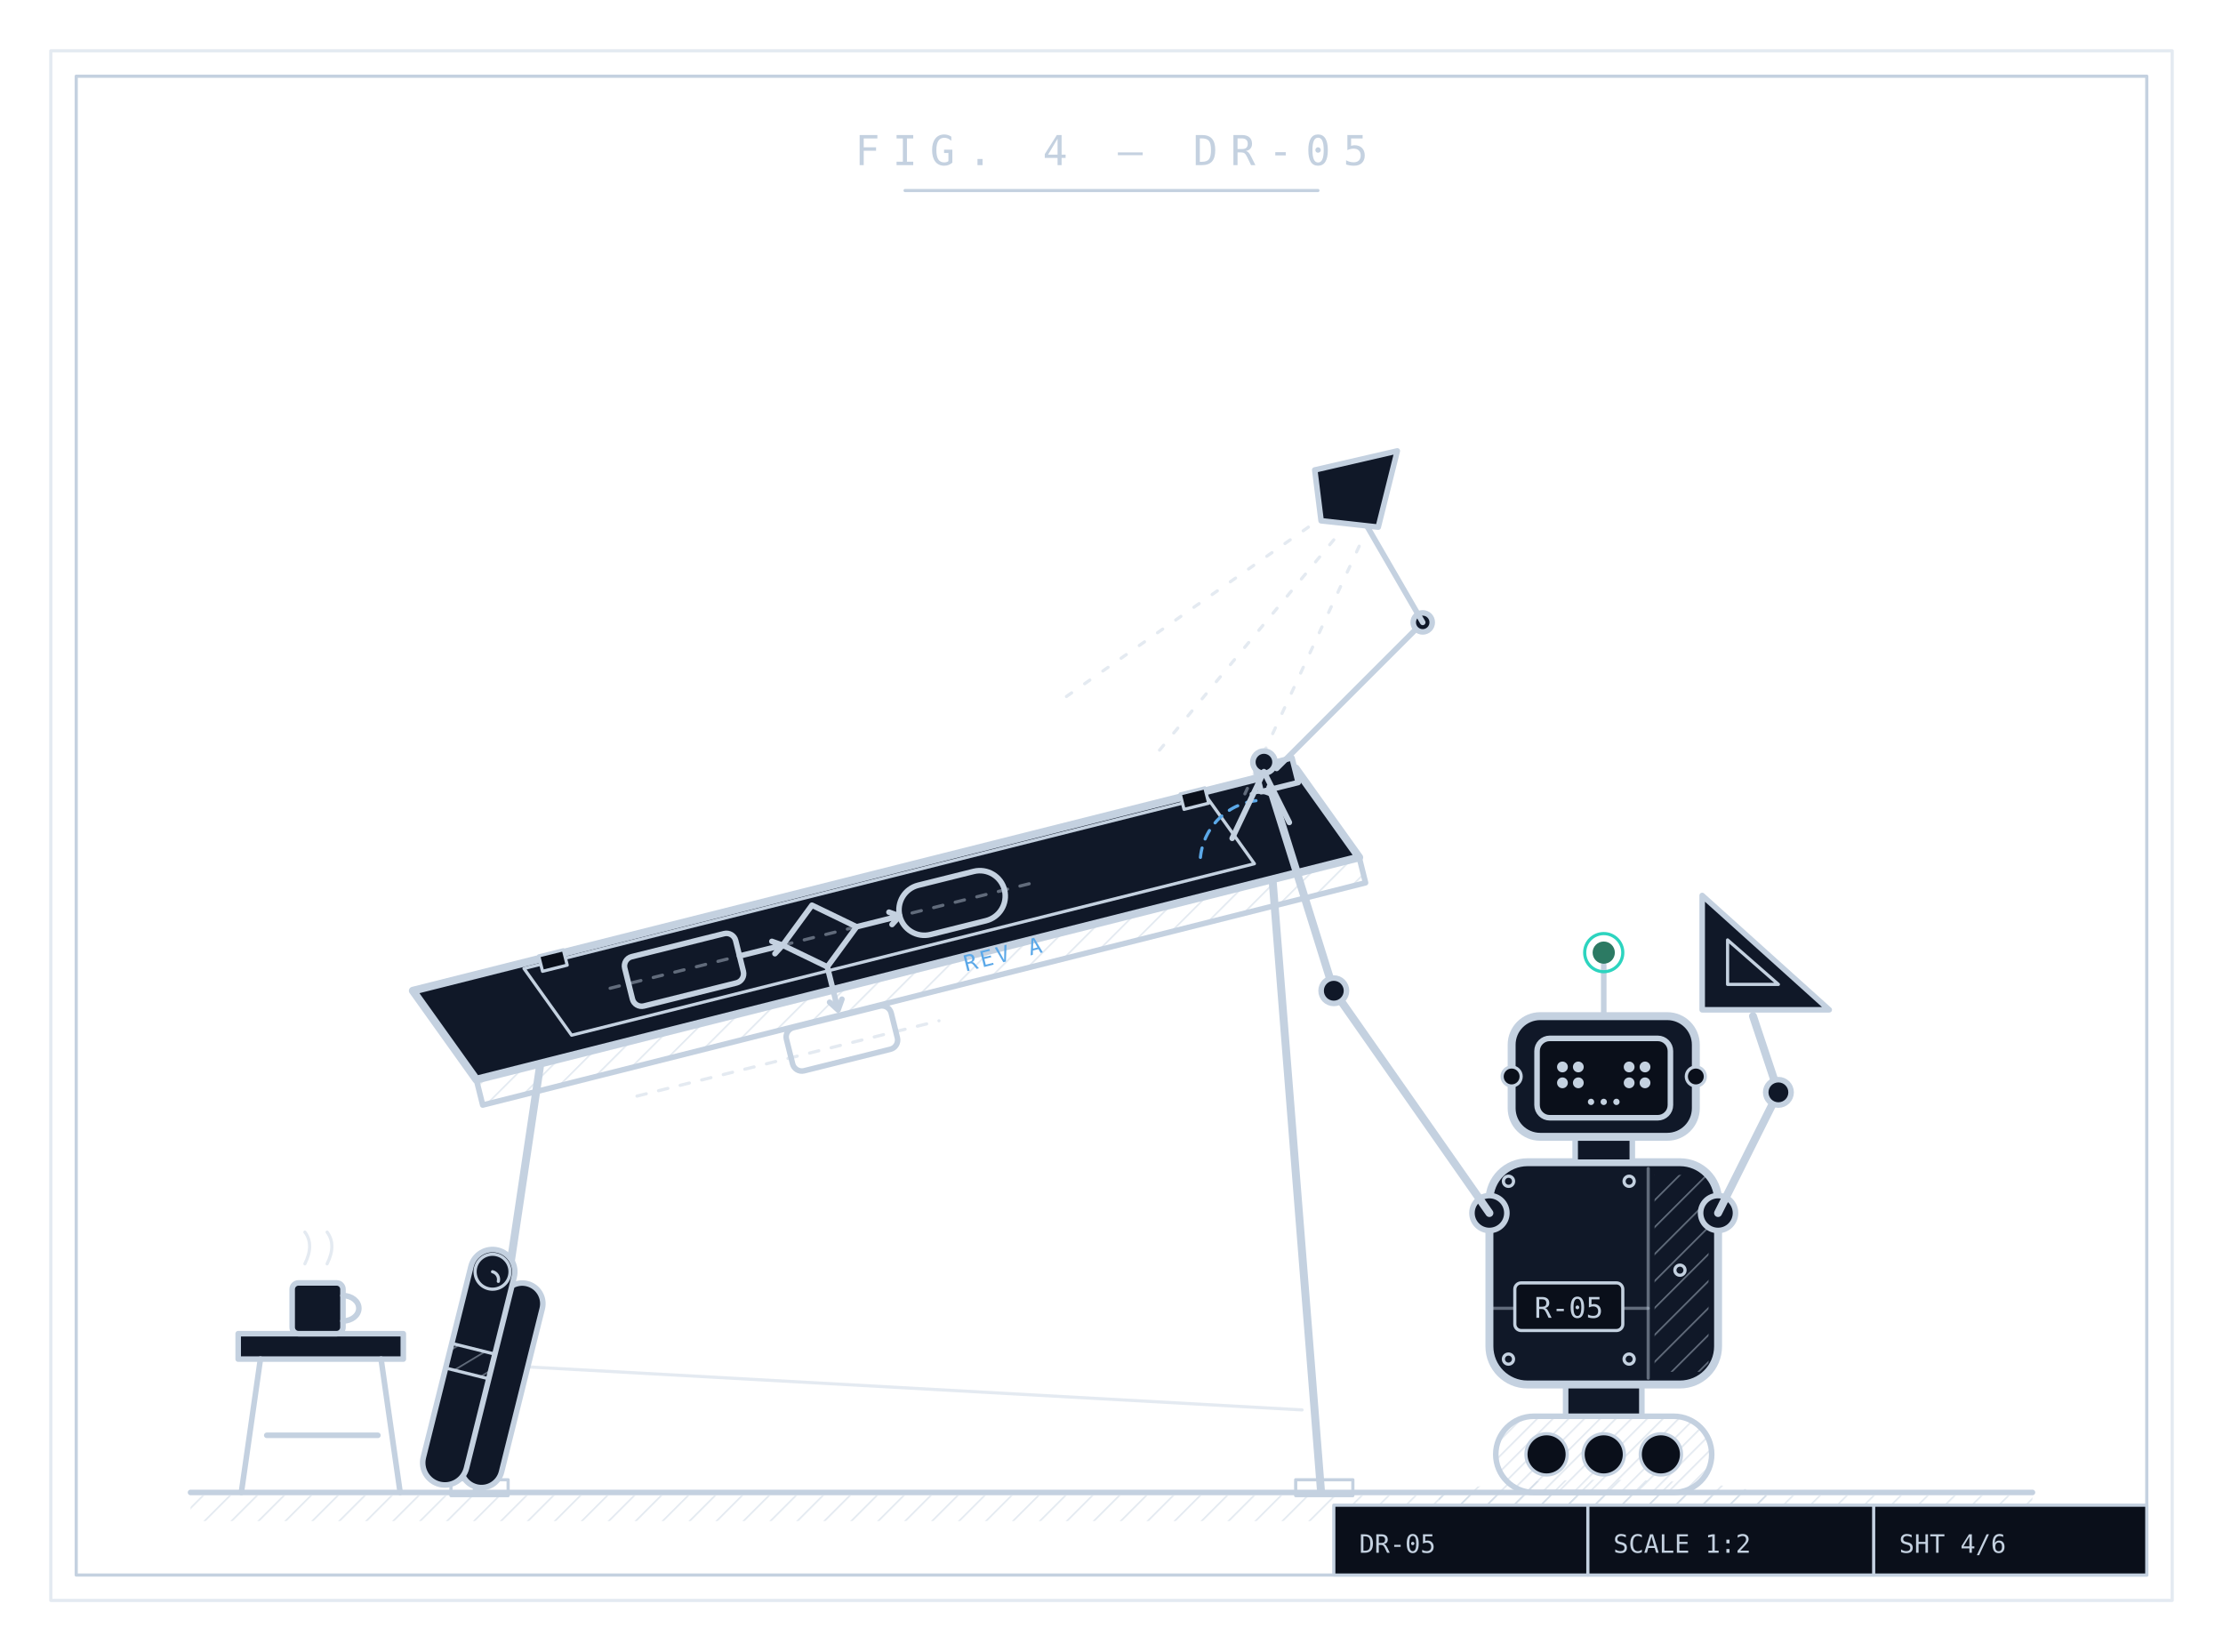
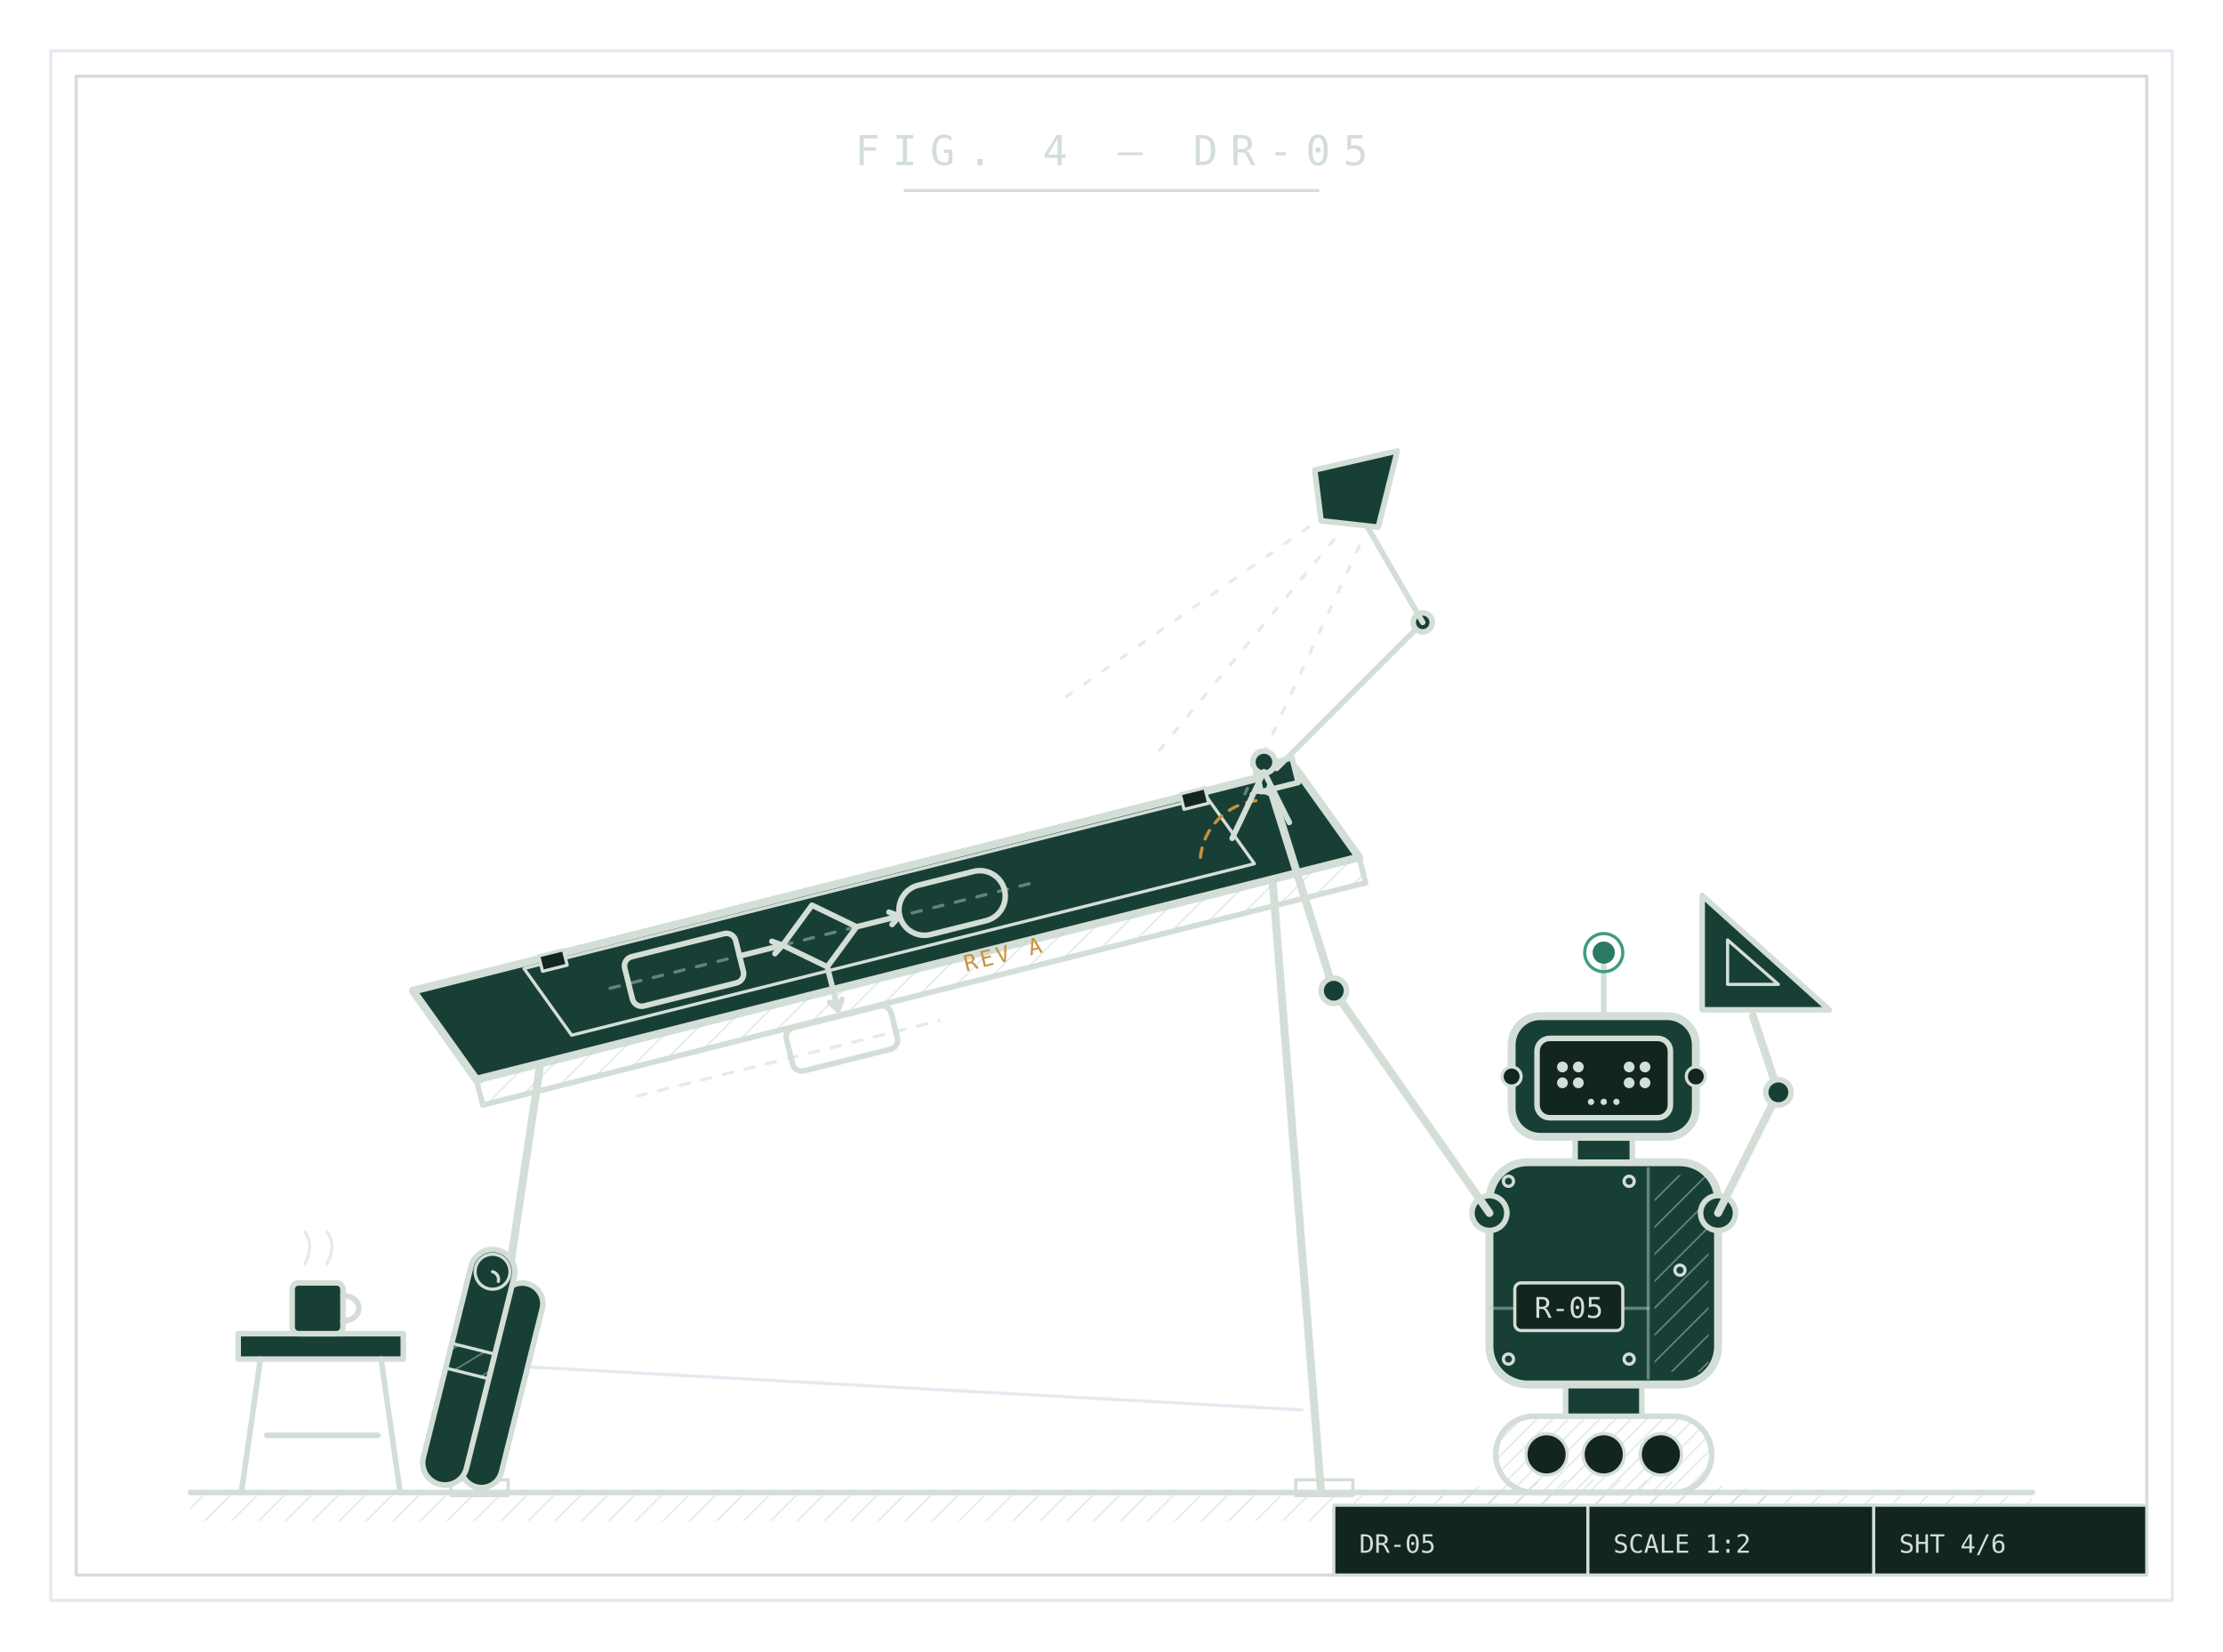
<svg xmlns="http://www.w3.org/2000/svg" viewBox="0 0 700 520">
  <style>
    .ill-live{animation:cdPulse 2.4s ease-in-out infinite}
    @keyframes cdPulse{0%,100%{opacity:.35}50%{opacity:1}}
    .cd-fore{transform-origin:420px 312px;animation:cdSketch 1.6s ease-in-out infinite}
    @keyframes cdSketch{0%,100%{transform:rotate(4deg)}50%{transform:rotate(-4deg)}}
    .cd-cone{animation:cdCone 4s ease-in-out infinite}
    @keyframes cdCone{0%,100%{opacity:.9}50%{opacity:1}}
    .cd-st1,.cd-st2{animation:cdSteam 3.2s ease-in-out infinite}
    .cd-st2{animation-delay:-1.6s}
    @keyframes cdSteam{0%{transform:translateY(0);opacity:.75}60%{opacity:.3}100%{transform:translateY(-4px);opacity:0}}
    @media (prefers-reduced-motion: reduce){*{animation:none !important}}
  </style>
  <defs>
    <pattern id="dH" patternUnits="userSpaceOnUse" width="6" height="6" patternTransform="rotate(45)">
      <line x1="0" y1="0" x2="0" y2="6" stroke="rgba(196,209,224,.45)" stroke-width="1" />
    </pattern>
    <pattern id="dHd" patternUnits="userSpaceOnUse" width="3.5" height="3.5" patternTransform="rotate(45)">
      <line x1="0" y1="0" x2="0" y2="3.5" stroke="rgba(196,209,224,.45)" stroke-width="1" />
    </pattern>
-     <g id="dBot" stroke="#C4D1E0" fill="none" stroke-linecap="round" stroke-linejoin="round">
+     <g id="dBot" stroke="#d3ded6" fill="none" stroke-linecap="round" stroke-linejoin="round">
      <rect x="-34" y="-24" width="68" height="24" rx="12" fill="url(#dHd)" stroke-width="1.75" />
-       <circle cx="-18" cy="-12" r="6.5" fill="#0A0F1A" stroke-width="1" />
-       <circle cx="0" cy="-12" r="6.5" fill="#0A0F1A" stroke-width="1" />
-       <circle cx="18" cy="-12" r="6.5" fill="#0A0F1A" stroke-width="1" />
-       <rect x="-12" y="-34" width="24" height="10" fill="#101828" stroke-width="1.75" />
-       <rect x="-36" y="-104" width="72" height="70" rx="12" fill="#101828" stroke-width="2.5" class="ill-draw" />
+       <circle cx="-18" cy="-12" r="6.5" fill="#12251f" stroke-width="1" />
+       <circle cx="0" cy="-12" r="6.5" fill="#12251f" stroke-width="1" />
+       <circle cx="18" cy="-12" r="6.5" fill="#12251f" stroke-width="1" />
+       <rect x="-12" y="-34" width="24" height="10" fill="#183f35" stroke-width="1.75" />
+       <rect x="-36" y="-104" width="72" height="70" rx="12" fill="#183f35" stroke-width="2.5" class="ill-draw" />
      <rect x="16" y="-100" width="17" height="62" fill="url(#dH)" stroke="none" />
      <path d="M14 -102 V-36" stroke="rgba(196,209,224,.45)" stroke-width="1" />
      <path d="M-36 -58 H14" stroke="rgba(196,209,224,.45)" stroke-width="1" />
      <circle cx="-30" cy="-98" r="1.6" stroke-width="1" />
      <circle cx="-30" cy="-42" r="1.6" stroke-width="1" />
      <circle cx="8" cy="-98" r="1.6" stroke-width="1" />
      <circle cx="8" cy="-42" r="1.6" stroke-width="1" />
      <circle cx="24" cy="-70" r="1.6" stroke-width="1" />
-       <rect x="-28" y="-66" width="34" height="15" rx="2" fill="#0A0F1A" stroke-width="1" />
-       <rect x="-9" y="-114" width="18" height="10" fill="#101828" stroke-width="1.75" />
-       <rect x="-29" y="-150" width="58" height="38" rx="9" fill="#101828" stroke-width="2.5" class="ill-draw" />
-       <rect x="-21" y="-143" width="42" height="25" rx="4" fill="#0A0F1A" stroke-width="1.75" />
-       <g fill="#C4D1E0" stroke="none">
+       <rect x="-28" y="-66" width="34" height="15" rx="2" fill="#12251f" stroke-width="1" />
+       <rect x="-9" y="-114" width="18" height="10" fill="#183f35" stroke-width="1.75" />
+       <rect x="-29" y="-150" width="58" height="38" rx="9" fill="#183f35" stroke-width="2.5" class="ill-draw" />
+       <rect x="-21" y="-143" width="42" height="25" rx="4" fill="#12251f" stroke-width="1.75" />
+       <g fill="#d3ded6" stroke="none">
        <circle cx="-13" cy="-134" r="1.7" />
        <circle cx="-8" cy="-134" r="1.7" />
        <circle cx="-13" cy="-129" r="1.7" />
        <circle cx="-8" cy="-129" r="1.7" />
        <circle cx="8" cy="-134" r="1.7" />
        <circle cx="13" cy="-134" r="1.7" />
        <circle cx="8" cy="-129" r="1.7" />
        <circle cx="13" cy="-129" r="1.7" />
        <circle cx="-4" cy="-123" r="1" />
        <circle cx="0" cy="-123" r="1" />
        <circle cx="4" cy="-123" r="1" />
      </g>
-       <circle cx="-29" cy="-131" r="3" fill="#0A0F1A" stroke-width="1" />
-       <circle cx="29" cy="-131" r="3" fill="#0A0F1A" stroke-width="1" />
+       <circle cx="-29" cy="-131" r="3" fill="#12251f" stroke-width="1" />
+       <circle cx="29" cy="-131" r="3" fill="#12251f" stroke-width="1" />
      <path d="M0 -150 V-166" stroke-width="1.75" />
-       <circle cx="0" cy="-170" r="6" stroke="#2DD4BF" stroke-width="1" class="ill-live" />
+       <circle cx="0" cy="-170" r="6" stroke="#3e9c82" stroke-width="1" class="ill-live" />
      <circle cx="0" cy="-170" r="3.5" fill="#2C7A63" stroke="none" class="ill-live" />
-       <circle cx="-36" cy="-88" r="5.5" fill="#101828" stroke-width="1.75" />
-       <circle cx="36" cy="-88" r="5.5" fill="#101828" stroke-width="1.75" />
+       <circle cx="-36" cy="-88" r="5.5" fill="#183f35" stroke-width="1.75" />
+       <circle cx="36" cy="-88" r="5.5" fill="#183f35" stroke-width="1.75" />
    </g>
  </defs>
-   <g stroke="#C4D1E0" fill="none" stroke-linecap="round" stroke-linejoin="round">
+   <g stroke="#d3ded6" fill="none" stroke-linecap="round" stroke-linejoin="round">
    <rect x="16" y="16" width="668" height="488" stroke="rgba(196,209,224,.45)" stroke-width="1" />
    <rect x="24" y="24" width="652" height="472" stroke-width="1" />
-     <text x="350" y="52" text-anchor="middle" font-family="IBM Plex Mono, monospace" font-size="13" letter-spacing="4" fill="#C4D1E0" stroke="none">FIG. 4 — DR-05</text>
+     <text x="350" y="52" text-anchor="middle" font-family="IBM Plex Mono, monospace" font-size="13" letter-spacing="4" fill="#d3ded6" stroke="none">FIG. 4 — DR-05</text>
    <path d="M285 60 H415" stroke-width="1" />
    <path d="M60 470 H640" stroke-width="1.75" />
    <rect x="60" y="471" width="580" height="8" fill="url(#dH)" stroke="none" />
    <ellipse cx="505" cy="472" rx="52" ry="6" fill="url(#dH)" stroke="none" />
-     <rect x="75" y="420" width="52" height="8" fill="#101828" stroke-width="1.75" />
+     <rect x="75" y="420" width="52" height="8" fill="#183f35" stroke-width="1.75" />
    <path d="M82 428 L76 470 M120 428 L126 470 M84 452 H119" stroke-width="1.75" />
-     <rect x="92" y="404" width="16" height="16" rx="2" fill="#101828" stroke-width="1.75" />
+     <rect x="92" y="404" width="16" height="16" rx="2" fill="#183f35" stroke-width="1.75" />
    <path d="M108 408 a5 4 0 0 1 0 8" stroke-width="1.75" />
    <path class="cd-st1" d="M96 398 q3 -6 0 -10" stroke="rgba(196,209,224,.45)" stroke-width="1" />
    <path class="cd-st2" d="M103 398 q3 -6 0 -10" stroke="rgba(196,209,224,.45)" stroke-width="1" />
    <path d="M170 336 L150 470 M400 268 L416 470" stroke-width="2.5" />
    <path d="M158 430 L410 444" stroke="rgba(196,209,224,.45)" stroke-width="1" />
    <rect x="142" y="466" width="18" height="5" stroke-width="1" />
    <rect x="408" y="466" width="18" height="5" stroke-width="1" />
-     <path d="M130 312 L408 242 L428 270 L150 340 Z" fill="#101828" stroke-width="2.5" class="ill-draw" />
+     <path d="M130 312 L408 242 L428 270 L150 340 Z" fill="#183f35" stroke-width="2.5" class="ill-draw" />
    <path d="M150 340 L152 348 L430 278 L428 270" fill="url(#dH)" stroke-width="1.75" />
-     <path d="M165 305 L380 251 L395 272 L180 326 Z" fill="#101828" stroke-width="1" />
-     <rect x="170" y="300" width="8" height="5" fill="#0A0F1A" stroke-width="1" transform="rotate(-14 174 302)" />
-     <rect x="372" y="249" width="8" height="5" fill="#0A0F1A" stroke-width="1" transform="rotate(-14 376 251)" />
+     <path d="M165 305 L380 251 L395 272 L180 326 Z" fill="#183f35" stroke-width="1" />
+     <rect x="170" y="300" width="8" height="5" fill="#12251f" stroke-width="1" transform="rotate(-14 174 302)" />
+     <rect x="372" y="249" width="8" height="5" fill="#12251f" stroke-width="1" transform="rotate(-14 376 251)" />
    <g transform="translate(196,302) rotate(-14)">
      <path d="M-6 8 H130" stroke="rgba(196,209,224,.45)" stroke-width="1" stroke-dasharray="3 4" />
      <path d="M-6 43 H92" stroke="rgba(196,209,224,.45)" stroke-width="1" stroke-dasharray="3 4" />
      <rect x="0" y="0" width="36" height="16" rx="3" stroke-width="1.75" class="ill-draw" />
      <path d="M36 8 H50 l-3 -2 M50 8 l-3 2" stroke-width="1.75" />
      <path d="M62 -2 L74 8 L62 18 L50 8 Z" stroke-width="1.75" class="ill-draw" />
      <path d="M74 8 H88 l-3 -2 M88 8 l-3 2" stroke-width="1.75" />
      <rect x="88" y="0" width="34" height="16" rx="8" stroke-width="1.75" class="ill-draw" />
      <path d="M62 18 V32 l-2 -3 M62 32 l2 -3" stroke-width="1.75" />
      <rect x="44" y="34" width="34" height="14" rx="3" stroke-width="1.75" class="ill-draw" />
-       <text x="104" y="30" font-family="IBM Plex Mono, monospace" font-size="7" letter-spacing="1" fill="#5BA8E8" stroke="none">REV A</text>
+       <text x="104" y="30" font-family="IBM Plex Mono, monospace" font-size="7" letter-spacing="1" fill="#c9913b" stroke="none">REV A</text>
    </g>
-     <path d="M378 270 A20 20 0 0 1 398 252" stroke="#5BA8E8" stroke-width="1" stroke-dasharray="3 3" />
-     <rect x="396" y="240" width="12" height="8" fill="#101828" stroke-width="1.75" transform="rotate(-14 402 244)" />
+     <path d="M378 270 A20 20 0 0 1 398 252" stroke="#c9913b" stroke-width="1" stroke-dasharray="3 3" />
+     <rect x="396" y="240" width="12" height="8" fill="#183f35" stroke-width="1.75" transform="rotate(-14 402 244)" />
    <path d="M402 242 L448 196" stroke-width="1.75" />
-     <circle cx="448" cy="196" r="3" fill="#101828" stroke-width="1.75" />
+     <circle cx="448" cy="196" r="3" fill="#183f35" stroke-width="1.75" />
    <path d="M448 196 L426 158" stroke-width="1.75" />
-     <path d="M414 148 L440 142 L434 166 L416 164 Z" fill="#101828" stroke-width="1.75" />
+     <path d="M414 148 L440 142 L434 166 L416 164 Z" fill="#183f35" stroke-width="1.75" />
    <path class="cd-cone" d="M420 170 L362 240 M428 172 L392 250 M412 166 L332 222" stroke="rgba(196,209,224,.45)" stroke-width="1" stroke-dasharray="2 5" />
    <g transform="translate(150,392) rotate(14)">
-       <rect x="12" y="8" width="13" height="66" rx="6.5" fill="#101828" stroke-width="1.75" />
-       <rect x="0" y="0" width="14" height="76" rx="7" fill="#101828" stroke-width="1.75" />
+       <rect x="12" y="8" width="13" height="66" rx="6.5" fill="#183f35" stroke-width="1.75" />
+       <rect x="0" y="0" width="14" height="76" rx="7" fill="#183f35" stroke-width="1.75" />
      <circle cx="7" cy="7" r="5.5" stroke-width="1" />
      <path d="M7 7 a2.5 2.5 0 0 1 2.5 2.5" stroke-width="1" />
      <rect x="0" y="32" width="14" height="8" fill="url(#dH)" stroke-width="1" />
    </g>
    <use href="#dBot" transform="translate(505,470)" />
-     <text x="494" y="415" text-anchor="middle" font-family="IBM Plex Mono, monospace" font-size="9" fill="#C4D1E0" stroke="none">R-05</text>
+     <text x="494" y="415" text-anchor="middle" font-family="IBM Plex Mono, monospace" font-size="9" fill="#d3ded6" stroke="none">R-05</text>
    <path d="M469 382 L420 312" stroke-width="2.5" />
    <path class="cd-fore" d="M420 312 L400 248" stroke-width="2.5" />
-     <circle cx="420" cy="312" r="4" fill="#101828" stroke-width="1.75" />
-     <circle class="cd-fore" cx="398" cy="240" r="3.5" fill="#101828" stroke-width="1.75" />
+     <circle cx="420" cy="312" r="4" fill="#183f35" stroke-width="1.75" />
+     <circle class="cd-fore" cx="398" cy="240" r="3.5" fill="#183f35" stroke-width="1.75" />
    <path class="cd-fore" d="M398 243 L388 264 M398 243 L406 259" stroke-width="1.75" />
    <path class="cd-fore" d="M394 250 A7 7 0 0 1 401 251" stroke-width="1" />
    <path d="M541 382 L560 344 L552 320" stroke-width="2.5" />
-     <circle cx="560" cy="344" r="4" fill="#101828" stroke-width="1.75" />
-     <path d="M536 318 H576 L536 282 Z" fill="#101828" stroke-width="1.75" />
+     <circle cx="560" cy="344" r="4" fill="#183f35" stroke-width="1.75" />
+     <path d="M536 318 H576 L536 282 Z" fill="#183f35" stroke-width="1.75" />
    <path d="M544 310 H560 L544 296 Z" stroke-width="1" />
-     <rect x="420" y="474" width="256" height="22" fill="#0A0F1A" stroke-width="1" />
+     <rect x="420" y="474" width="256" height="22" fill="#12251f" stroke-width="1" />
    <path d="M500 474 V496 M590 474 V496" stroke-width="1" />
-     <text x="428" y="489" font-family="IBM Plex Mono, monospace" font-size="8" fill="#C4D1E0" stroke="none">DR-05</text>
-     <text x="508" y="489" font-family="IBM Plex Mono, monospace" font-size="8" fill="#C4D1E0" stroke="none">SCALE 1:2</text>
-     <text x="598" y="489" font-family="IBM Plex Mono, monospace" font-size="8" fill="#C4D1E0" stroke="none">SHT 4/6</text>
+     <text x="428" y="489" font-family="IBM Plex Mono, monospace" font-size="8" fill="#d3ded6" stroke="none">DR-05</text>
+     <text x="508" y="489" font-family="IBM Plex Mono, monospace" font-size="8" fill="#d3ded6" stroke="none">SCALE 1:2</text>
+     <text x="598" y="489" font-family="IBM Plex Mono, monospace" font-size="8" fill="#d3ded6" stroke="none">SHT 4/6</text>
  </g>
</svg>
